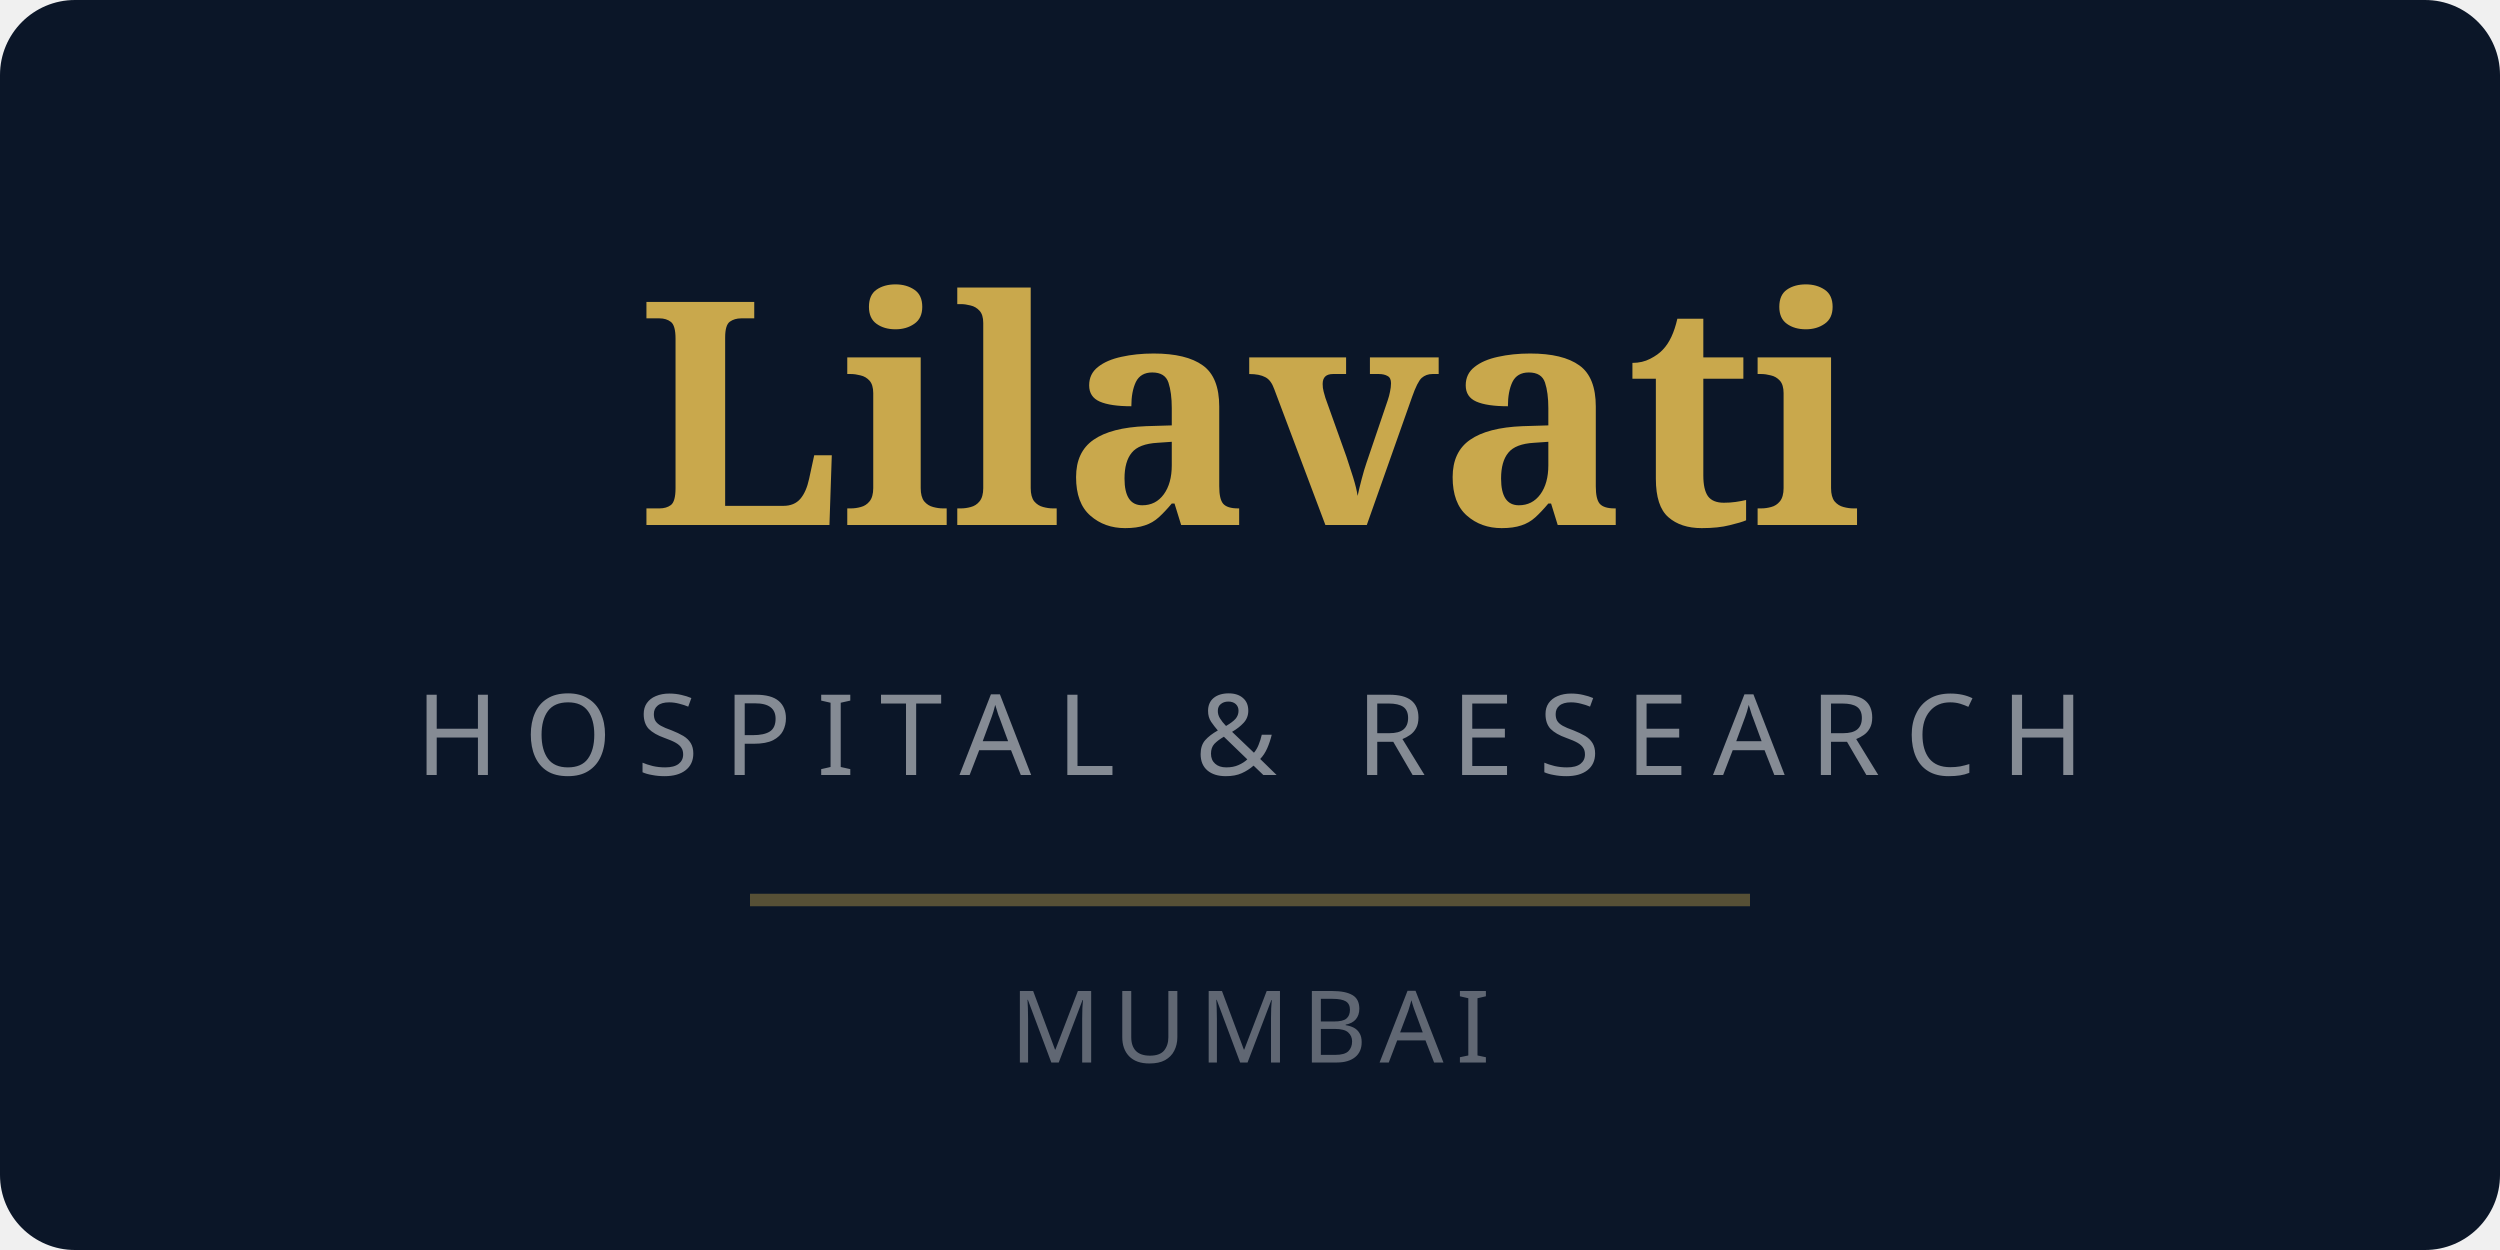
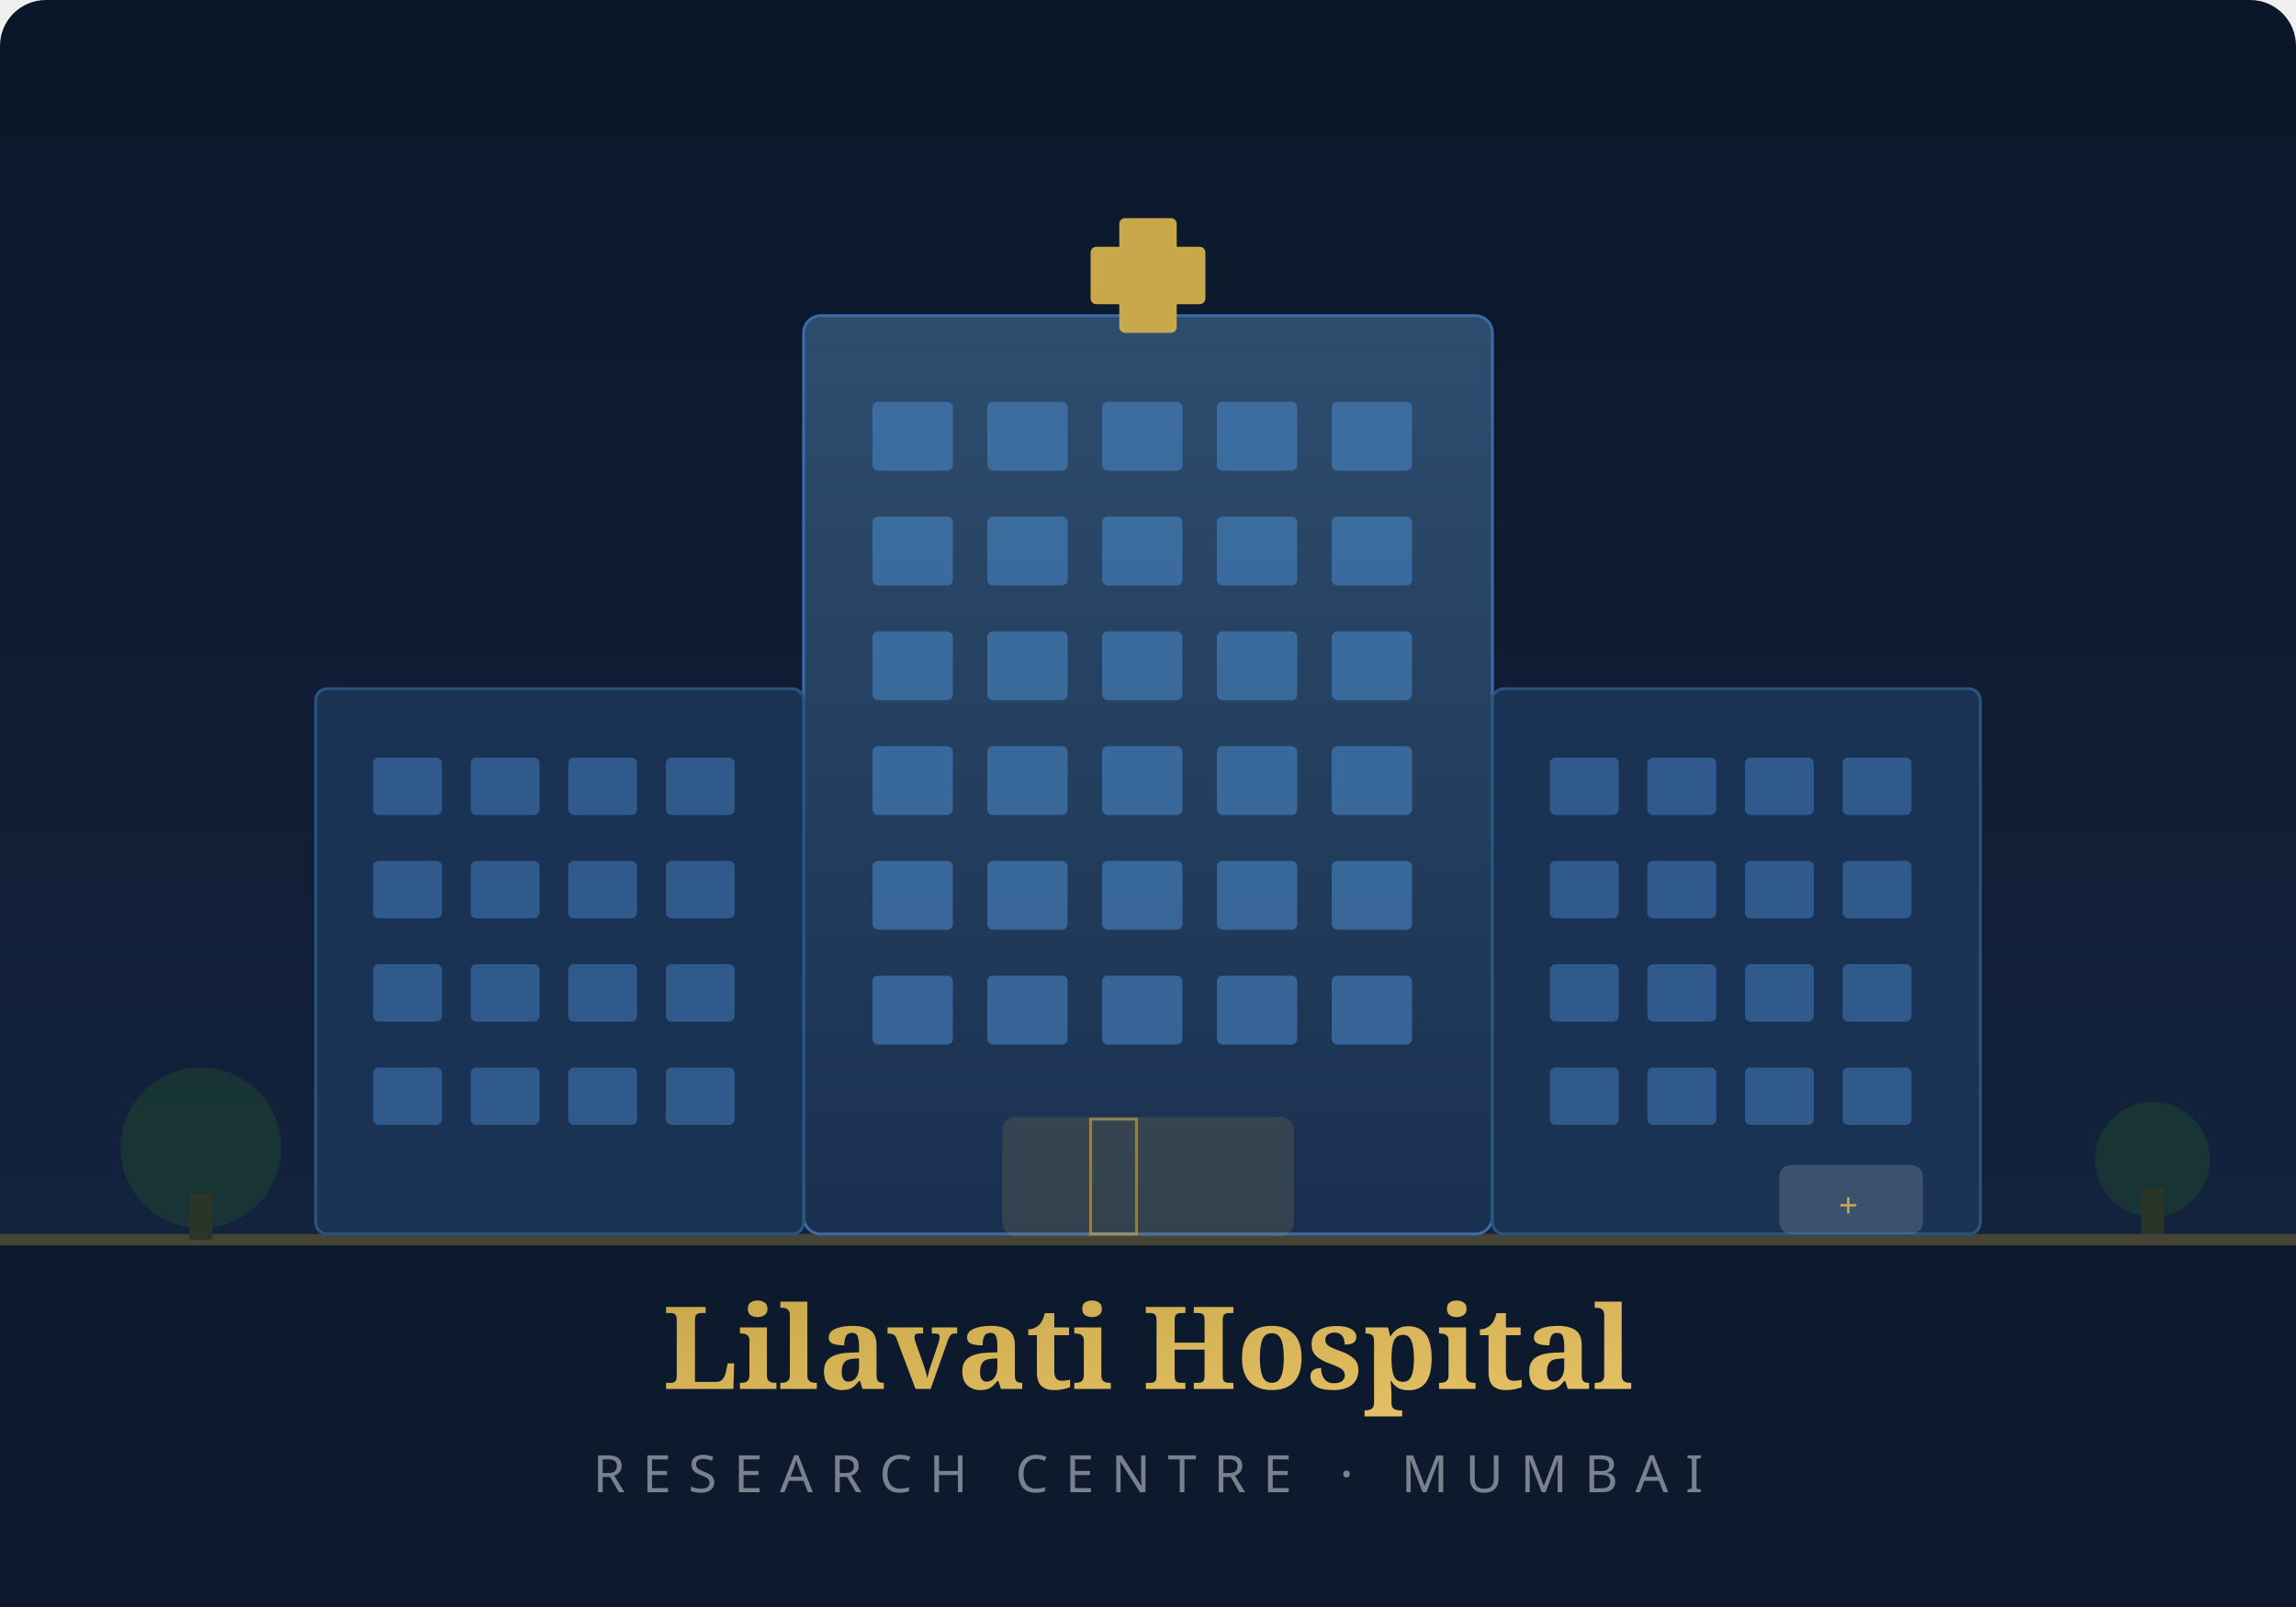
- <svg xmlns="http://www.w3.org/2000/svg" viewBox="0 0 200 100">
-   <rect width="200" height="100" rx="6" fill="#0B1628" />
-   <text x="100" y="42" text-anchor="middle" font-family="Georgia, serif" font-size="25" font-weight="700" fill="#C9A84C">Lilavati</text>
-   <text x="100" y="62" text-anchor="middle" font-family="sans-serif" font-size="9" fill="rgba(255,255,255,0.5)" letter-spacing="2">HOSPITAL &amp; RESEARCH</text>
-   <line x1="60" y1="72" x2="140" y2="72" stroke="#C9A84C" stroke-width="1" opacity="0.4" />
-   <text x="100" y="85" text-anchor="middle" font-family="sans-serif" font-size="8" fill="rgba(255,255,255,0.35)" letter-spacing="1">MUMBAI</text>
+ <svg xmlns="http://www.w3.org/2000/svg" viewBox="0 0 400 280">
+   <defs>
+     <linearGradient id="sky" x1="0" y1="0" x2="0" y2="1">
+       <stop offset="0%" stop-color="#0B1628" />
+       <stop offset="100%" stop-color="#162744" />
+     </linearGradient>
+     <linearGradient id="gold" x1="0" y1="0" x2="1" y2="1">
+       <stop offset="0%" stop-color="#C9A84C" />
+       <stop offset="100%" stop-color="#E8C367" />
+     </linearGradient>
+     <linearGradient id="bldg" x1="0" y1="0" x2="0" y2="1">
+       <stop offset="0%" stop-color="#2e4d6e" />
+       <stop offset="100%" stop-color="#1a3050" />
+     </linearGradient>
+   </defs>
+   <rect width="400" height="280" rx="8" fill="url(#sky)" />
+   <rect x="0" y="215" width="400" height="65" fill="#0d1a2e" />
+   <rect x="0" y="215" width="400" height="2" fill="#C9A84C" opacity="0.3" />
+   <rect x="140" y="55" width="120" height="160" rx="3" fill="url(#bldg)" stroke="#3a6aa8" stroke-width="0.5" />
+   <g fill="#4a8acc" opacity="0.55">
+     <rect x="152" y="70" width="14" height="12" rx="1" />
+     <rect x="172" y="70" width="14" height="12" rx="1" />
+     <rect x="192" y="70" width="14" height="12" rx="1" />
+     <rect x="212" y="70" width="14" height="12" rx="1" />
+     <rect x="232" y="70" width="14" height="12" rx="1" />
+     <rect x="152" y="90" width="14" height="12" rx="1" />
+     <rect x="172" y="90" width="14" height="12" rx="1" />
+     <rect x="192" y="90" width="14" height="12" rx="1" />
+     <rect x="212" y="90" width="14" height="12" rx="1" />
+     <rect x="232" y="90" width="14" height="12" rx="1" />
+     <rect x="152" y="110" width="14" height="12" rx="1" />
+     <rect x="172" y="110" width="14" height="12" rx="1" />
+     <rect x="192" y="110" width="14" height="12" rx="1" />
+     <rect x="212" y="110" width="14" height="12" rx="1" />
+     <rect x="232" y="110" width="14" height="12" rx="1" />
+     <rect x="152" y="130" width="14" height="12" rx="1" />
+     <rect x="172" y="130" width="14" height="12" rx="1" />
+     <rect x="192" y="130" width="14" height="12" rx="1" />
+     <rect x="212" y="130" width="14" height="12" rx="1" />
+     <rect x="232" y="130" width="14" height="12" rx="1" />
+     <rect x="152" y="150" width="14" height="12" rx="1" />
+     <rect x="172" y="150" width="14" height="12" rx="1" />
+     <rect x="192" y="150" width="14" height="12" rx="1" />
+     <rect x="212" y="150" width="14" height="12" rx="1" />
+     <rect x="232" y="150" width="14" height="12" rx="1" />
+     <rect x="152" y="170" width="14" height="12" rx="1" />
+     <rect x="172" y="170" width="14" height="12" rx="1" />
+     <rect x="192" y="170" width="14" height="12" rx="1" />
+     <rect x="212" y="170" width="14" height="12" rx="1" />
+     <rect x="232" y="170" width="14" height="12" rx="1" />
+   </g>
+   <rect x="55" y="120" width="85" height="95" rx="2" fill="#1a3355" stroke="#2a5580" stroke-width="0.5" />
+   <g fill="#4a8acc" opacity="0.45">
+     <rect x="65" y="132" width="12" height="10" rx="1" />
+     <rect x="82" y="132" width="12" height="10" rx="1" />
+     <rect x="99" y="132" width="12" height="10" rx="1" />
+     <rect x="116" y="132" width="12" height="10" rx="1" />
+     <rect x="65" y="150" width="12" height="10" rx="1" />
+     <rect x="82" y="150" width="12" height="10" rx="1" />
+     <rect x="99" y="150" width="12" height="10" rx="1" />
+     <rect x="116" y="150" width="12" height="10" rx="1" />
+     <rect x="65" y="168" width="12" height="10" rx="1" />
+     <rect x="82" y="168" width="12" height="10" rx="1" />
+     <rect x="99" y="168" width="12" height="10" rx="1" />
+     <rect x="116" y="168" width="12" height="10" rx="1" />
+     <rect x="65" y="186" width="12" height="10" rx="1" />
+     <rect x="82" y="186" width="12" height="10" rx="1" />
+     <rect x="99" y="186" width="12" height="10" rx="1" />
+     <rect x="116" y="186" width="12" height="10" rx="1" />
+   </g>
+   <rect x="260" y="120" width="85" height="95" rx="2" fill="#1a3355" stroke="#2a5580" stroke-width="0.5" />
+   <g fill="#4a8acc" opacity="0.45">
+     <rect x="270" y="132" width="12" height="10" rx="1" />
+     <rect x="287" y="132" width="12" height="10" rx="1" />
+     <rect x="304" y="132" width="12" height="10" rx="1" />
+     <rect x="321" y="132" width="12" height="10" rx="1" />
+     <rect x="270" y="150" width="12" height="10" rx="1" />
+     <rect x="287" y="150" width="12" height="10" rx="1" />
+     <rect x="304" y="150" width="12" height="10" rx="1" />
+     <rect x="321" y="150" width="12" height="10" rx="1" />
+     <rect x="270" y="168" width="12" height="10" rx="1" />
+     <rect x="287" y="168" width="12" height="10" rx="1" />
+     <rect x="304" y="168" width="12" height="10" rx="1" />
+     <rect x="321" y="168" width="12" height="10" rx="1" />
+     <rect x="270" y="186" width="12" height="10" rx="1" />
+     <rect x="287" y="186" width="12" height="10" rx="1" />
+     <rect x="304" y="186" width="12" height="10" rx="1" />
+     <rect x="321" y="186" width="12" height="10" rx="1" />
+   </g>
+   <rect x="195" y="38" width="10" height="20" rx="1" fill="#C9A84C" />
+   <rect x="190" y="43" width="20" height="10" rx="1" fill="#C9A84C" />
+   <rect x="175" y="195" width="50" height="20" rx="2" fill="#C9A84C" opacity="0.15" stroke="#C9A84C" stroke-width="0.8" />
+   <rect x="190" y="195" width="8" height="20" fill="none" stroke="#C9A84C" stroke-width="0.5" opacity="0.6" />
+   <rect x="310" y="203" width="25" height="12" rx="2" fill="#fff" opacity="0.15" />
+   <text x="322" y="212" text-anchor="middle" font-size="6" fill="#C9A84C" font-weight="700">+</text>
+   <circle cx="35" cy="200" r="14" fill="#1a4030" opacity="0.6" />
+   <rect x="33" y="208" width="4" height="8" fill="#2a3528" />
+   <circle cx="375" cy="202" r="10" fill="#1a4030" opacity="0.6" />
+   <rect x="373" y="207" width="4" height="8" fill="#2a3528" />
+   <text x="200" y="242" text-anchor="middle" font-family="Georgia, 'Playfair Display', serif" font-size="20" font-weight="700" fill="url(#gold)">Lilavati Hospital</text>
+   <text x="200" y="260" text-anchor="middle" font-family="'DM Sans', sans-serif" font-size="9" fill="rgba(255,255,255,0.45)" letter-spacing="3">RESEARCH CENTRE · MUMBAI</text>
</svg>
